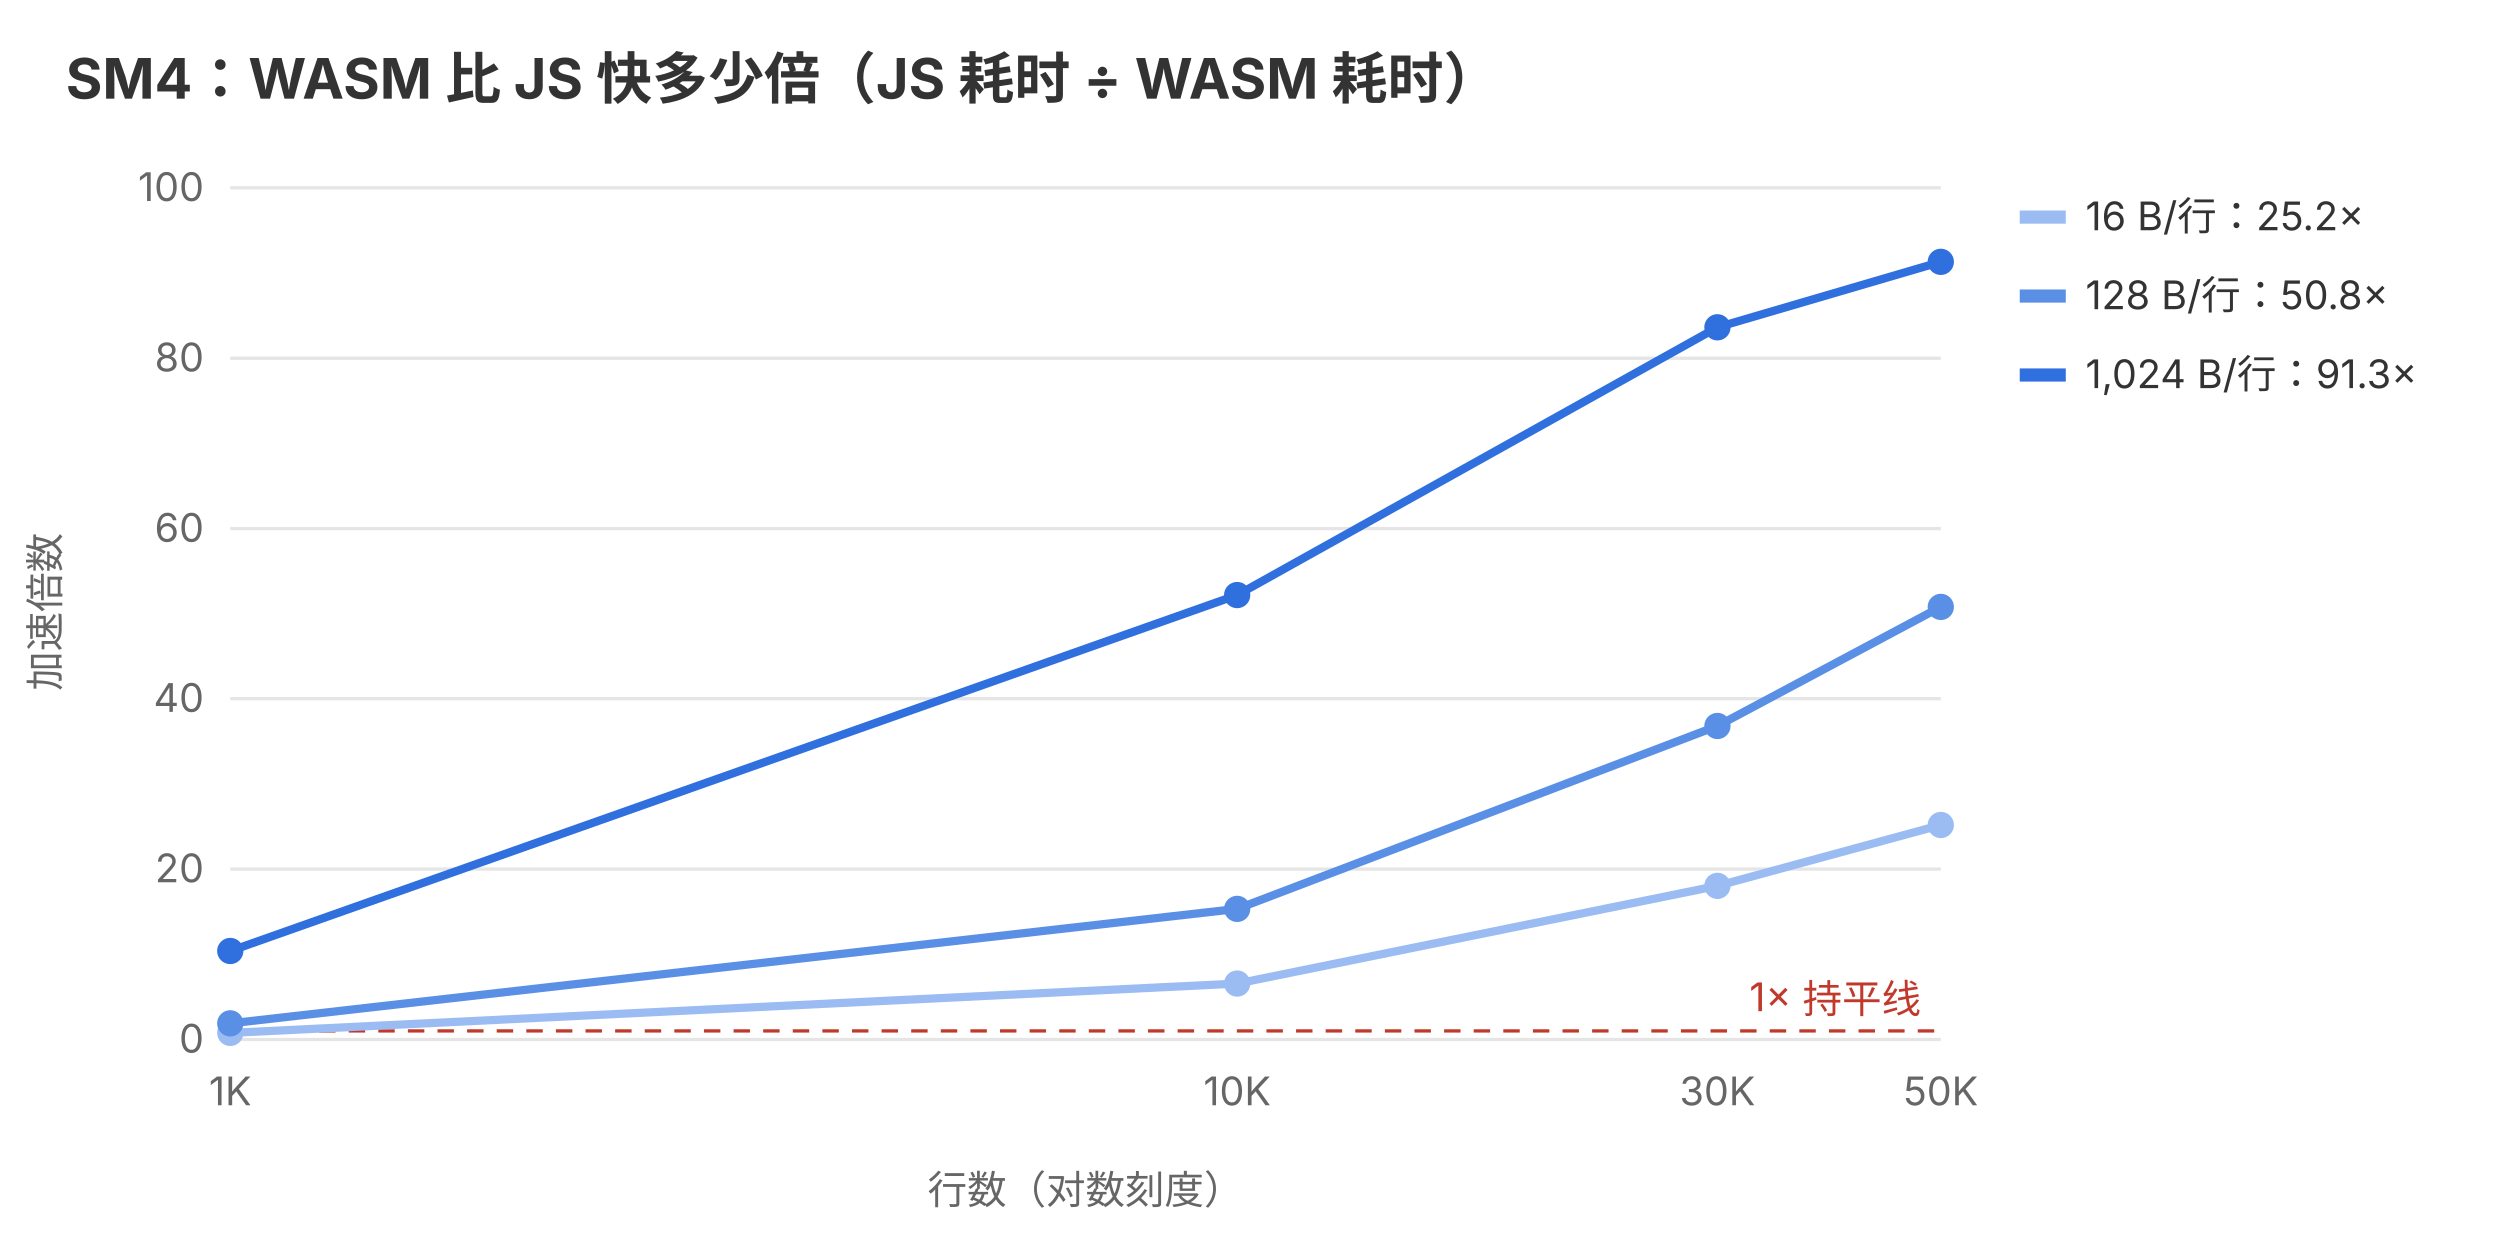
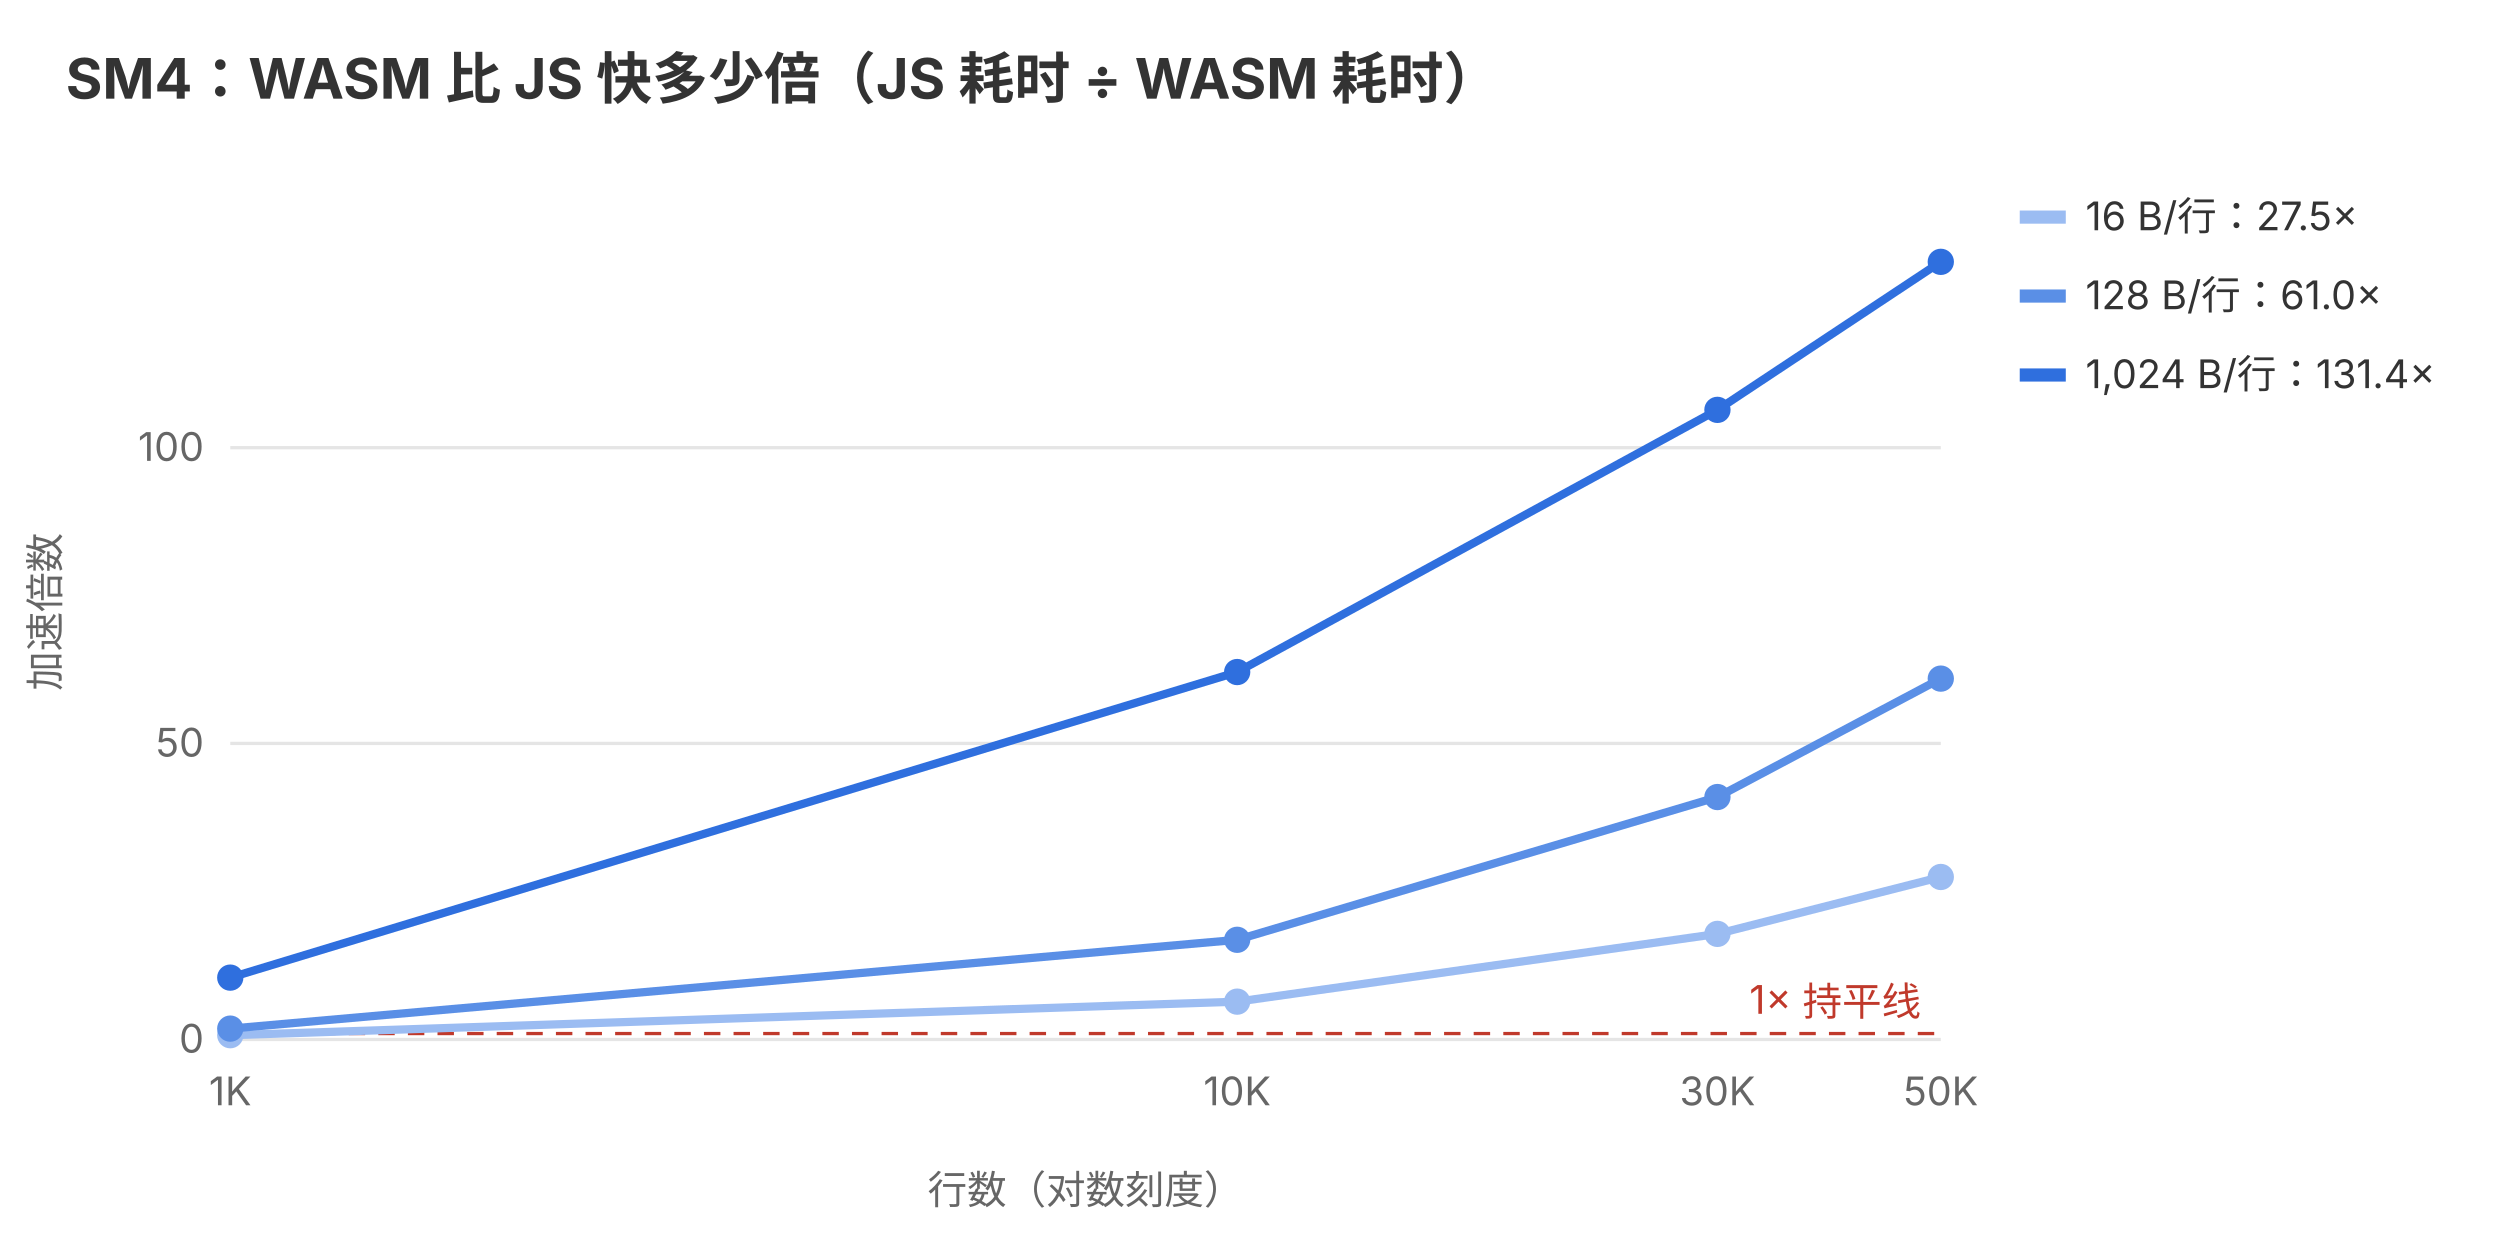
<svg xmlns="http://www.w3.org/2000/svg" viewBox="0 0 760 380" width="760" height="380" role="img" aria-labelledby="t d" font-family="-apple-system,BlinkMacSystemFont,Segoe UI,PingFang SC,Microsoft YaHei,sans-serif">
  <rect width="100%" height="100%" fill="#ffffff" />
  <text x="20.0" y="30.0" font-size="17" text-anchor="start" fill="#333" font-weight="bold">SM4：WASM 比 JS 快多少倍（JS 耗时 ÷ WASM 耗时）</text>
  <line x1="70" x2="590" y1="316.0" y2="316.0" stroke="#e5e5e5" />
  <text x="62.0" y="320.0" font-size="12" text-anchor="end" fill="#666" font-weight="normal">0</text>
-   <line x1="70" x2="590" y1="264.2" y2="264.2" stroke="#e5e5e5" />
-   <text x="62.0" y="268.2" font-size="12" text-anchor="end" fill="#666" font-weight="normal">20</text>
-   <line x1="70" x2="590" y1="212.4" y2="212.4" stroke="#e5e5e5" />
-   <text x="62.0" y="216.4" font-size="12" text-anchor="end" fill="#666" font-weight="normal">40</text>
-   <line x1="70" x2="590" y1="160.7" y2="160.7" stroke="#e5e5e5" />
-   <text x="62.0" y="164.7" font-size="12" text-anchor="end" fill="#666" font-weight="normal">60</text>
-   <line x1="70" x2="590" y1="108.9" y2="108.9" stroke="#e5e5e5" />
-   <text x="62.0" y="112.9" font-size="12" text-anchor="end" fill="#666" font-weight="normal">80</text>
-   <line x1="70" x2="590" y1="57.1" y2="57.1" stroke="#e5e5e5" />
-   <text x="62.0" y="61.1" font-size="12" text-anchor="end" fill="#666" font-weight="normal">100</text>
-   <line x1="70" x2="590" y1="313.4" y2="313.4" stroke="#c0392b" stroke-dasharray="5 4" />
-   <text x="584.0" y="307.4" font-size="12" text-anchor="end" fill="#c0392b" font-weight="normal">1× 持平线</text>
+   <line x1="70" x2="590" y1="226.0" y2="226.0" stroke="#e5e5e5" />
+   <text x="62.0" y="230.0" font-size="12" text-anchor="end" fill="#666" font-weight="normal">50</text>
+   <line x1="70" x2="590" y1="136.1" y2="136.1" stroke="#e5e5e5" />
+   <text x="62.0" y="140.1" font-size="12" text-anchor="end" fill="#666" font-weight="normal">100</text>
+   <line x1="70" x2="590" y1="314.2" y2="314.2" stroke="#c0392b" stroke-dasharray="5 4" />
+   <text x="584.0" y="308.2" font-size="12" text-anchor="end" fill="#c0392b" font-weight="normal">1× 持平线</text>
  <text x="70.0" y="336.0" font-size="12" text-anchor="middle" fill="#666" font-weight="normal">1K</text>
  <text x="376.1" y="336.0" font-size="12" text-anchor="middle" fill="#666" font-weight="normal">10K</text>
  <text x="522.1" y="336.0" font-size="12" text-anchor="middle" fill="#666" font-weight="normal">30K</text>
  <text x="590.0" y="336.0" font-size="12" text-anchor="middle" fill="#666" font-weight="normal">50K</text>
  <text x="330.0" y="366.0" font-size="12" text-anchor="middle" fill="#666" font-weight="normal">行数（对数刻度）</text>
  <text x="18" y="186.0" font-size="12" fill="#666" text-anchor="middle" transform="rotate(-90 18 186.0)">加速倍数</text>
-   <polyline points="70.0,314.0 376.1,299.0 522.1,269.3 590.0,250.8" fill="none" stroke="#9bbcf2" stroke-width="2.5" />
-   <circle cx="70.0" cy="314.0" r="4" fill="#9bbcf2" />
-   <circle cx="376.1" cy="299.0" r="4" fill="#9bbcf2" />
-   <circle cx="522.1" cy="269.3" r="4" fill="#9bbcf2" />
-   <circle cx="590.0" cy="250.8" r="4" fill="#9bbcf2" />
+   <polyline points="70.0,314.7 376.1,304.5 522.1,283.9 590.0,266.6" fill="none" stroke="#9bbcf2" stroke-width="2.5" />
+   <circle cx="70.0" cy="314.7" r="4" fill="#9bbcf2" />
+   <circle cx="376.1" cy="304.5" r="4" fill="#9bbcf2" />
+   <circle cx="522.1" cy="283.9" r="4" fill="#9bbcf2" />
+   <circle cx="590.0" cy="266.6" r="4" fill="#9bbcf2" />
  <rect x="614" y="64" width="14" height="4" fill="#9bbcf2" />
-   <text x="634.0" y="70.0" font-size="12" text-anchor="start" fill="#333" font-weight="normal">16 B/行：25.2×</text>
-   <polyline points="70.0,311.1 376.1,276.3 522.1,220.7 590.0,184.5" fill="none" stroke="#5a8fe6" stroke-width="2.5" />
-   <circle cx="70.0" cy="311.1" r="4" fill="#5a8fe6" />
-   <circle cx="376.1" cy="276.3" r="4" fill="#5a8fe6" />
-   <circle cx="522.1" cy="220.7" r="4" fill="#5a8fe6" />
-   <circle cx="590.0" cy="184.5" r="4" fill="#5a8fe6" />
+   <text x="634.0" y="70.0" font-size="12" text-anchor="start" fill="#333" font-weight="normal">16 B/行：27.5×</text>
+   <polyline points="70.0,312.7 376.1,285.7 522.1,242.3 590.0,206.3" fill="none" stroke="#5a8fe6" stroke-width="2.5" />
+   <circle cx="70.0" cy="312.7" r="4" fill="#5a8fe6" />
+   <circle cx="376.1" cy="285.7" r="4" fill="#5a8fe6" />
+   <circle cx="522.1" cy="242.3" r="4" fill="#5a8fe6" />
+   <circle cx="590.0" cy="206.3" r="4" fill="#5a8fe6" />
  <rect x="614" y="88" width="14" height="4" fill="#5a8fe6" />
-   <text x="634.0" y="94.0" font-size="12" text-anchor="start" fill="#333" font-weight="normal">128 B/行：50.8×</text>
-   <polyline points="70.0,289.1 376.1,180.9 522.1,99.5 590.0,79.6" fill="none" stroke="#2f6fde" stroke-width="2.5" />
-   <circle cx="70.0" cy="289.1" r="4" fill="#2f6fde" />
-   <circle cx="376.1" cy="180.9" r="4" fill="#2f6fde" />
-   <circle cx="522.1" cy="99.5" r="4" fill="#2f6fde" />
+   <text x="634.0" y="94.0" font-size="12" text-anchor="start" fill="#333" font-weight="normal">128 B/行：61.0×</text>
+   <polyline points="70.0,297.2 376.1,204.3 522.1,124.6 590.0,79.6" fill="none" stroke="#2f6fde" stroke-width="2.5" />
+   <circle cx="70.0" cy="297.2" r="4" fill="#2f6fde" />
+   <circle cx="376.1" cy="204.3" r="4" fill="#2f6fde" />
+   <circle cx="522.1" cy="124.6" r="4" fill="#2f6fde" />
  <circle cx="590.0" cy="79.6" r="4" fill="#2f6fde" />
  <rect x="614" y="112" width="14" height="4" fill="#2f6fde" />
-   <text x="634.0" y="118.0" font-size="12" text-anchor="start" fill="#333" font-weight="normal">1,024 B/行：91.3×</text>
+   <text x="634.0" y="118.0" font-size="12" text-anchor="start" fill="#333" font-weight="normal">1,024 B/行：131.4×</text>
</svg>
